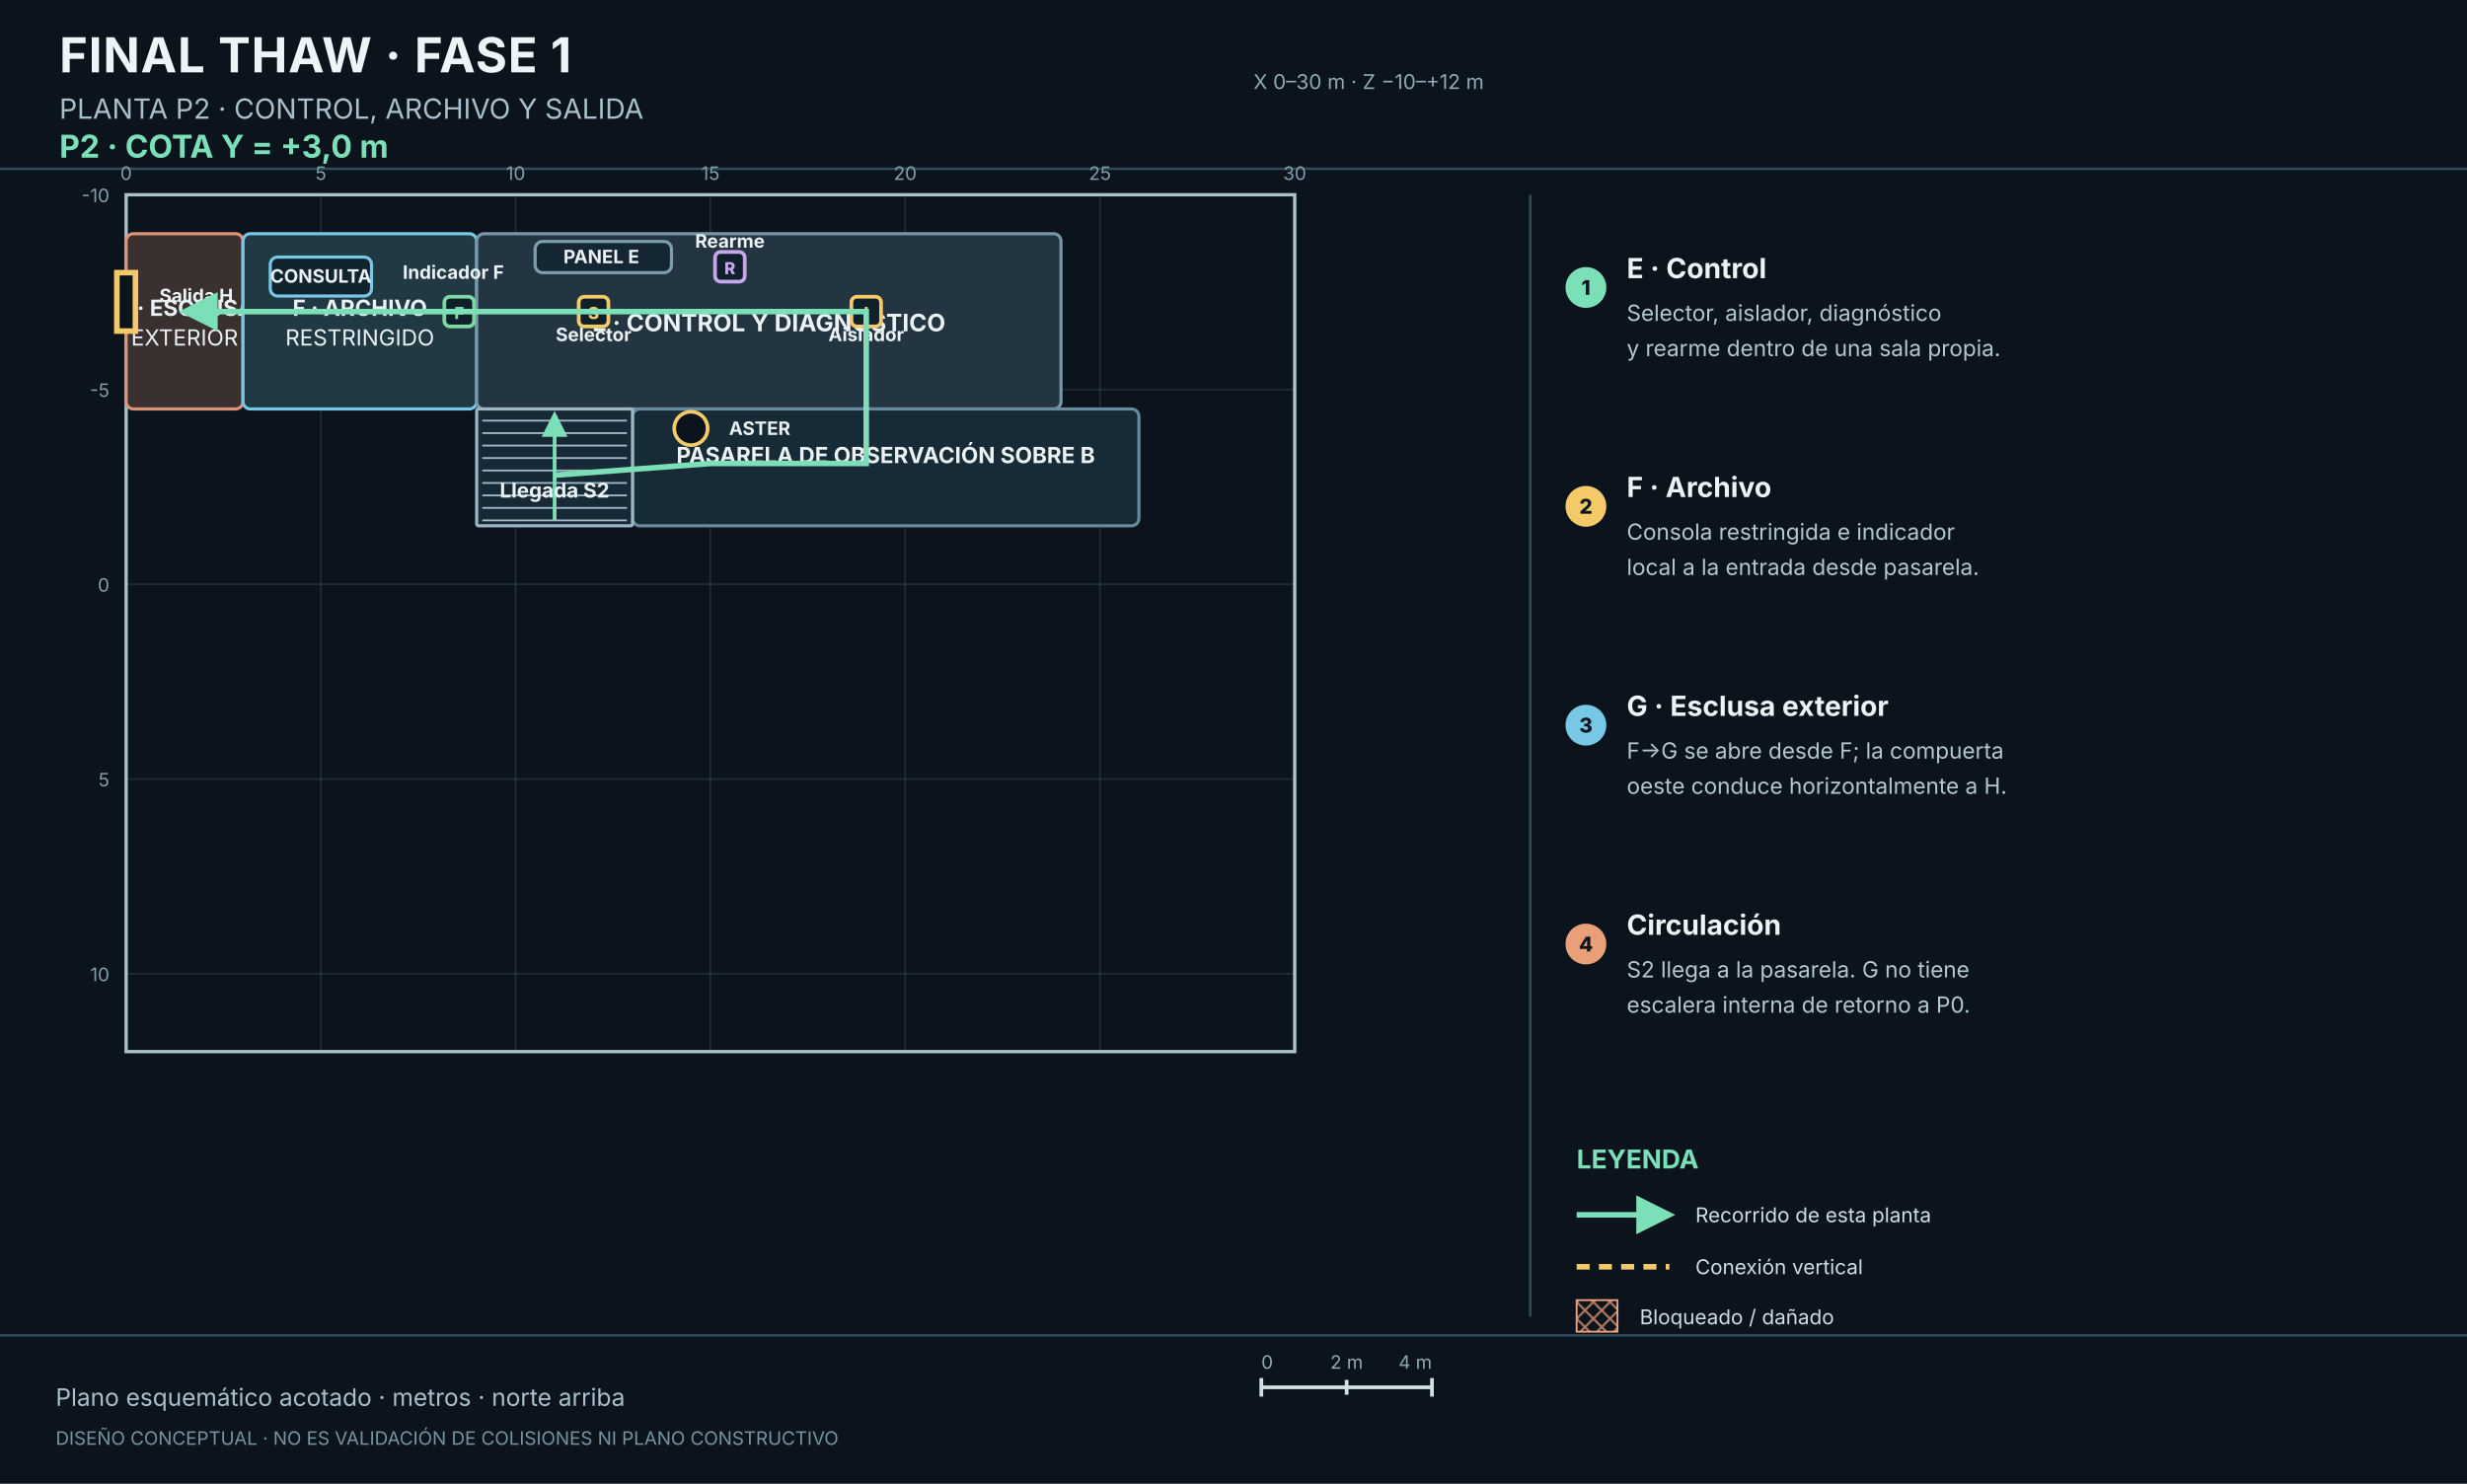
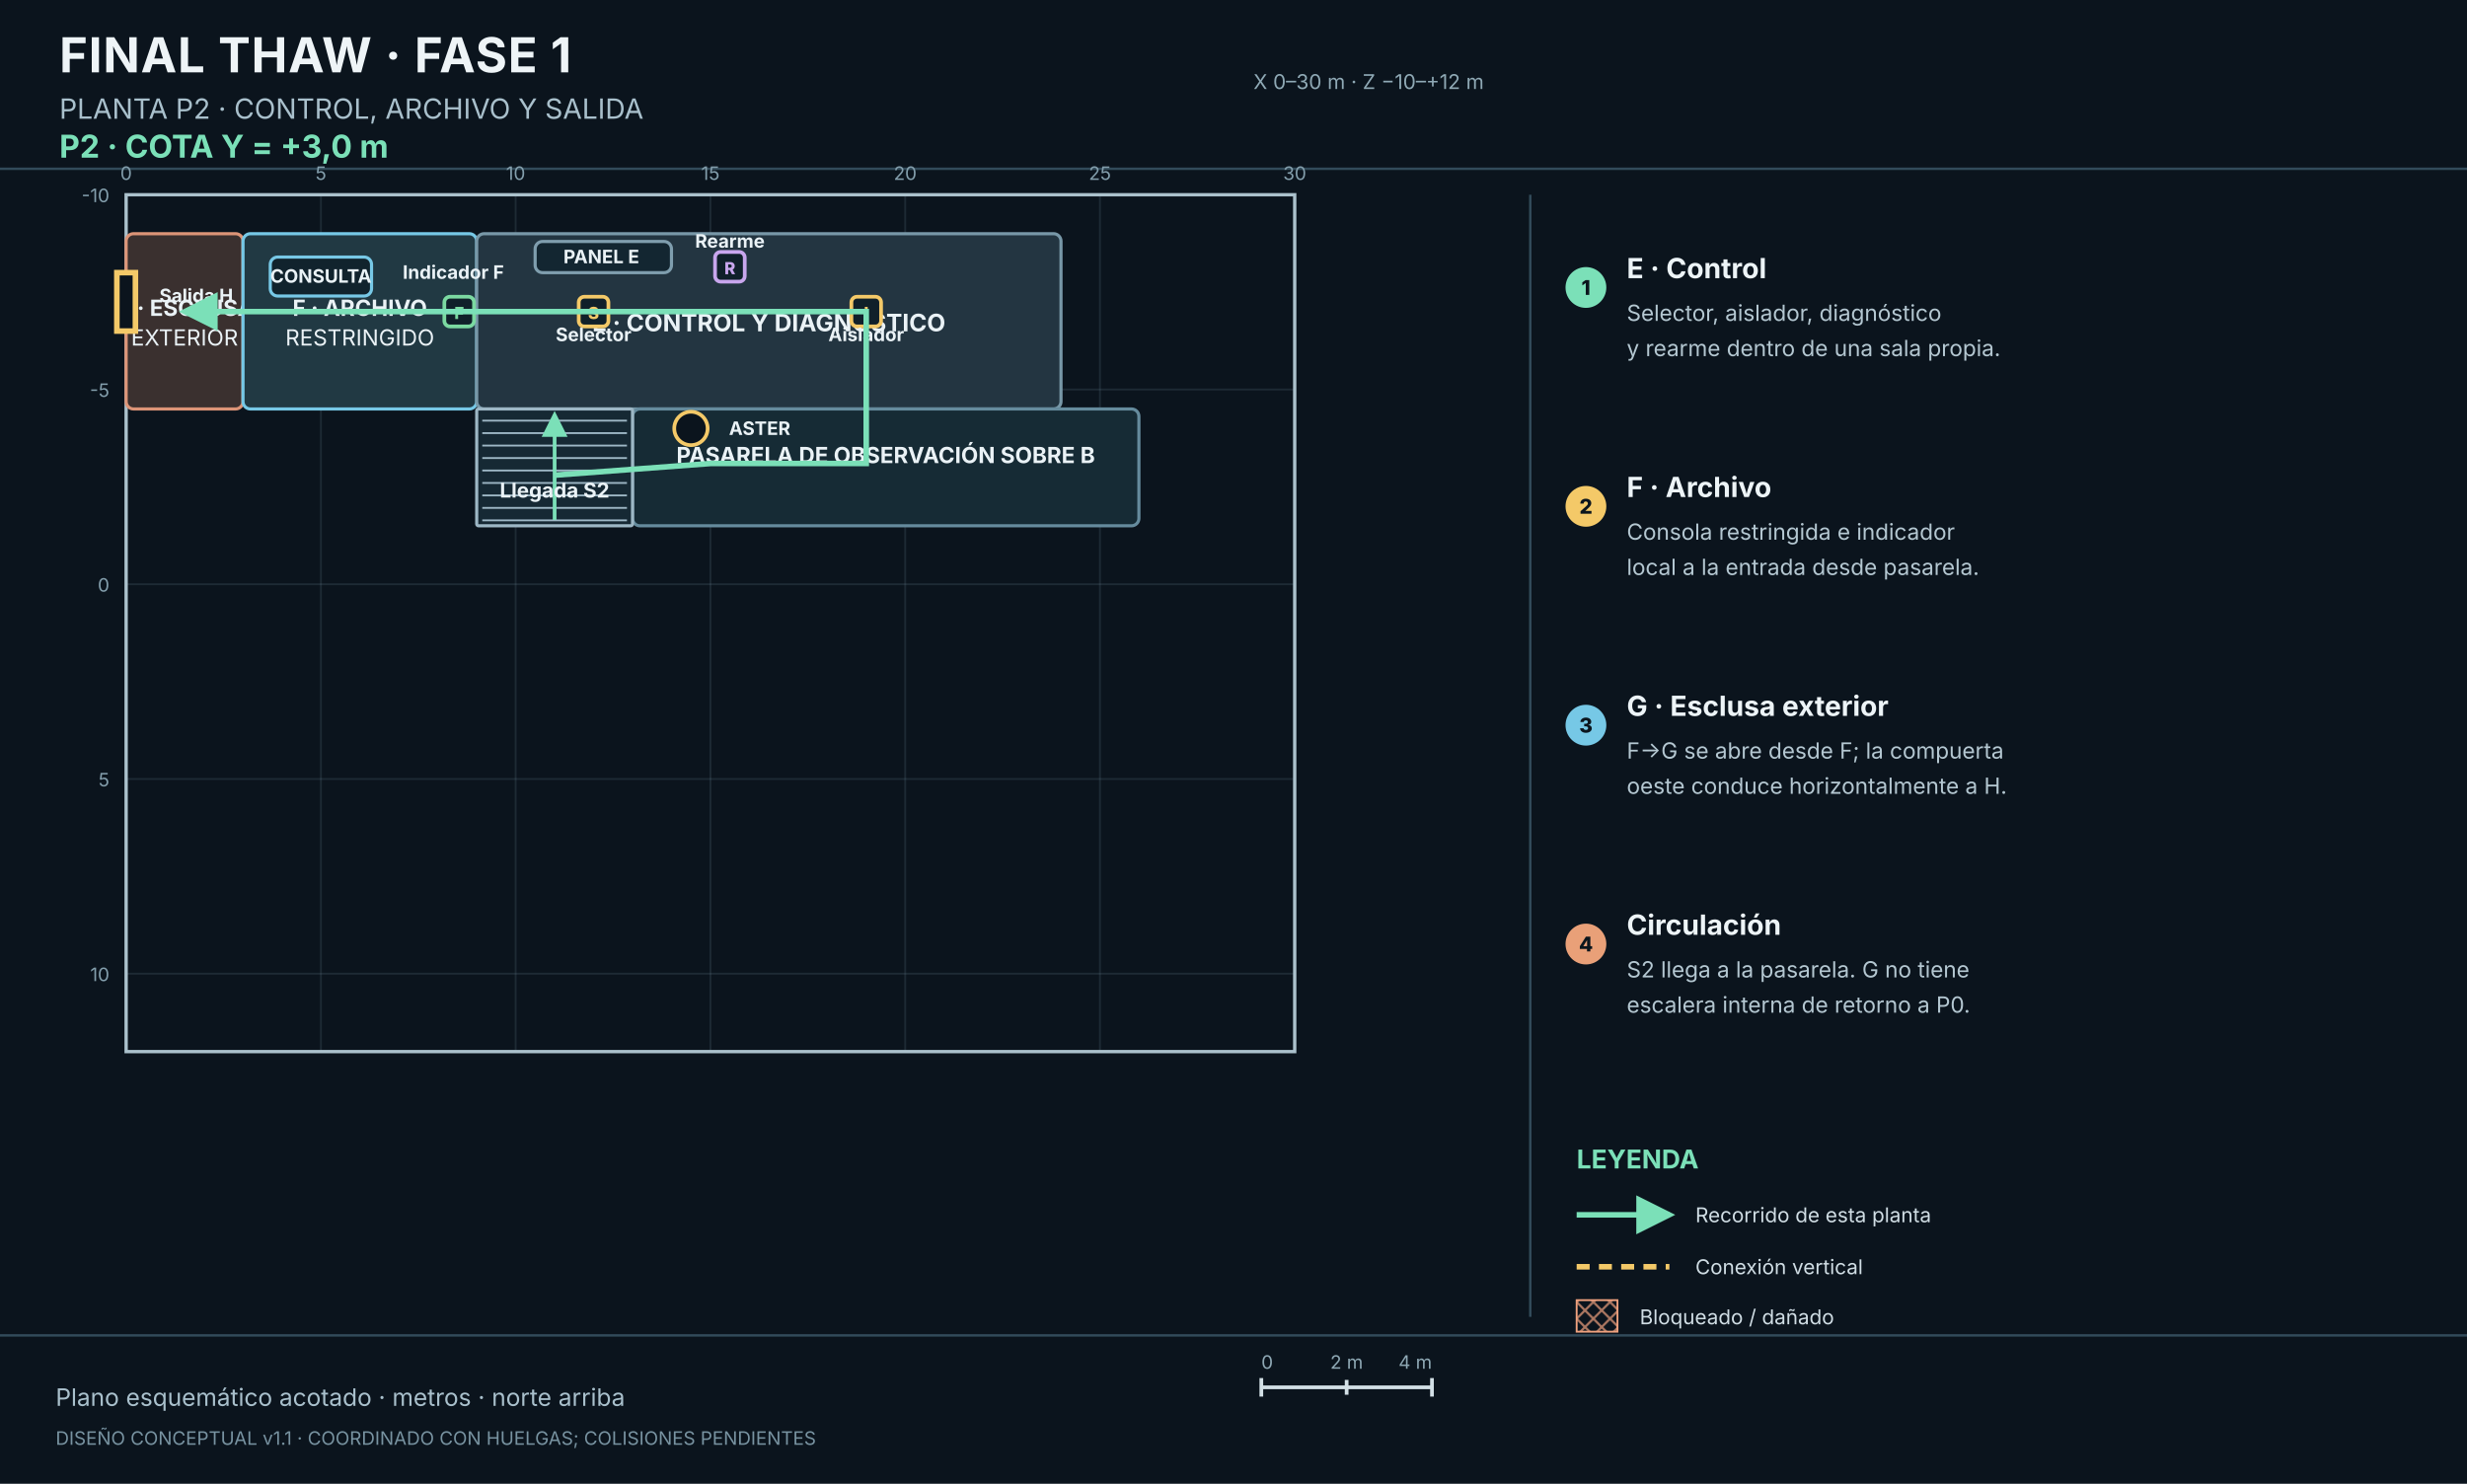
<svg xmlns="http://www.w3.org/2000/svg" viewBox="0 0 1330 800" role="img" aria-label="PLANTA P2 · CONTROL, ARCHIVO Y SALIDA">
  <defs>
    <marker id="arrow" viewBox="0 0 10 10" refX="8.5" refY="5" markerWidth="7" markerHeight="7" orient="auto">
      <path d="M0,0 L10,5 L0,10 z" fill="#7be0b8" />
    </marker>
    <marker id="vertical" viewBox="0 0 10 10" refX="8.5" refY="5" markerWidth="7" markerHeight="7" orient="auto">
      <path d="M0,0 L10,5 L0,10 z" fill="#f4c968" />
    </marker>
    <pattern id="blocked" width="9" height="9" patternUnits="userSpaceOnUse">
      <path d="M0,0L9,9M9,0L0,9" stroke="#efa17e" stroke-width="1.2" opacity=".7" />
    </pattern>
    <pattern id="void" width="12" height="12" patternUnits="userSpaceOnUse">
      <path d="M0,0L12,12M12,0L0,12" stroke="#64808e" stroke-width="1" opacity=".45" />
    </pattern>
  </defs>
  <style>text{font-family:Inter,Arial,sans-serif}.title{font-size:26px;font-weight:750;fill:#eef4f7;letter-spacing:.5px}.sub{font-size:15px;fill:#a9c0cc}.level{font-size:17px;font-weight:750;fill:#7be0b8}.room{font-size:13px;fill:#eaf2f6}.small{font-size:11px;fill:#d0dde4}.muted{font-size:11px;fill:#8fa9b5}</style>
  <rect width="1330" height="800" fill="#0b141d" />
  <path d="M0 91H1330M825 105V710M0 720H1330" stroke="#324b5a" stroke-width="1.3" />
  <text x="32" y="39" class="title">FINAL THAW · FASE 1</text>
  <text x="32" y="64" class="sub">PLANTA P2 · CONTROL, ARCHIVO Y SALIDA</text>
  <text x="32" y="85" class="level">P2 · COTA Y = +3,0 m</text>
  <text x="800" y="48" text-anchor="end" class="muted">X 0–30 m · Z −10–+12 m</text>
  <line x1="68" y1="105" x2="68" y2="567" stroke="#7895a6" opacity=".17" />
  <text x="68" y="97" font-size="10" text-anchor="middle" fill="#839eac">0</text>
  <line x1="173" y1="105" x2="173" y2="567" stroke="#7895a6" opacity=".17" />
  <text x="173" y="97" font-size="10" text-anchor="middle" fill="#839eac">5</text>
  <line x1="278" y1="105" x2="278" y2="567" stroke="#7895a6" opacity=".17" />
  <text x="278" y="97" font-size="10" text-anchor="middle" fill="#839eac">10</text>
  <line x1="383" y1="105" x2="383" y2="567" stroke="#7895a6" opacity=".17" />
  <text x="383" y="97" font-size="10" text-anchor="middle" fill="#839eac">15</text>
  <line x1="488" y1="105" x2="488" y2="567" stroke="#7895a6" opacity=".17" />
  <text x="488" y="97" font-size="10" text-anchor="middle" fill="#839eac">20</text>
  <line x1="593" y1="105" x2="593" y2="567" stroke="#7895a6" opacity=".17" />
  <text x="593" y="97" font-size="10" text-anchor="middle" fill="#839eac">25</text>
  <line x1="698" y1="105" x2="698" y2="567" stroke="#7895a6" opacity=".17" />
  <text x="698" y="97" font-size="10" text-anchor="middle" fill="#839eac">30</text>
  <line x1="68" y1="105" x2="698" y2="105" stroke="#7895a6" opacity=".17" />
  <text x="59" y="109" font-size="10" text-anchor="end" fill="#839eac">-10</text>
  <line x1="68" y1="210" x2="698" y2="210" stroke="#7895a6" opacity=".17" />
  <text x="59" y="214" font-size="10" text-anchor="end" fill="#839eac">-5</text>
  <line x1="68" y1="315" x2="698" y2="315" stroke="#7895a6" opacity=".17" />
  <text x="59" y="319" font-size="10" text-anchor="end" fill="#839eac">0</text>
  <line x1="68" y1="420" x2="698" y2="420" stroke="#7895a6" opacity=".17" />
  <text x="59" y="424" font-size="10" text-anchor="end" fill="#839eac">5</text>
  <line x1="68" y1="525" x2="698" y2="525" stroke="#7895a6" opacity=".17" />
  <text x="59" y="529" font-size="10" text-anchor="end" fill="#839eac">10</text>
  <rect x="68" y="105" width="630" height="462" fill="none" stroke="#abc1cc" stroke-width="1.8" />
  <rect x="68" y="126" width="63" height="94.5" rx="4" fill="#3a302f" stroke="#dc9477" stroke-width="1.7" />
  <text x="99.5" y="170.3" text-anchor="middle" font-size="12" font-family="Inter,Arial,sans-serif" font-weight="700" fill="#eaf2f6">G · ESCLUSA</text>
  <text x="99.5" y="186.3" text-anchor="middle" font-size="12" font-family="Inter,Arial,sans-serif" font-weight="400" fill="#eaf2f6">EXTERIOR</text>
  <rect x="131" y="126" width="126" height="94.5" rx="4" fill="#213943" stroke="#76c8e6" stroke-width="1.7" />
  <text x="194" y="170.3" text-anchor="middle" font-size="12" font-family="Inter,Arial,sans-serif" font-weight="700" fill="#eaf2f6">F · ARCHIVO</text>
  <text x="194" y="186.3" text-anchor="middle" font-size="12" font-family="Inter,Arial,sans-serif" font-weight="400" fill="#eaf2f6">RESTRINGIDO</text>
  <rect x="257" y="126" width="315" height="94.5" rx="4" fill="#233541" stroke="#7898a8" stroke-width="1.7" />
  <text x="414.5" y="178.633" text-anchor="middle" font-size="13" font-family="Inter,Arial,sans-serif" font-weight="700" fill="#eaf2f6">E · CONTROL Y DIAGNÓSTICO</text>
  <rect x="341" y="220.5" width="273" height="63" rx="4" fill="#162b35" stroke="#658b9d" stroke-width="1.7" />
  <text x="477.5" y="249.7" text-anchor="middle" font-size="12" font-family="Inter,Arial,sans-serif" font-weight="700" fill="#eaf2f6">PASARELA DE OBSERVACIÓN SOBRE B</text>
  <rect x="145.7" y="138.6" width="54.6" height="21" rx="4" fill="#11232d" stroke="#77c8e6" stroke-width="1.7" />
  <text x="173" y="152.433" text-anchor="middle" font-size="10" font-family="Inter,Arial,sans-serif" font-weight="700" fill="#eaf2f6">CONSULTA</text>
  <rect x="239.55" y="160" width="16" height="16" rx="3" fill="#10202a" stroke="#7bd9a1" stroke-width="2" />
  <text x="247.55" y="172" text-anchor="middle" font-size="9" font-family="Inter,Arial,sans-serif" font-weight="800" fill="#7bd9a1">F</text>
  <text x="244.4" y="150.333" text-anchor="middle" font-size="10" font-family="Inter,Arial,sans-serif" font-weight="700" fill="#eaf2f6">Indicador F</text>
  <rect x="288.5" y="130.2" width="73.5" height="16.8" rx="4" fill="#132631" stroke="#7f9eae" stroke-width="1.7" />
  <text x="324.2" y="141.933" text-anchor="middle" font-size="10" font-family="Inter,Arial,sans-serif" font-weight="700" fill="#eaf2f6">PANEL E</text>
  <rect x="312" y="160" width="16" height="16" rx="3" fill="#10202a" stroke="#f4c968" stroke-width="2" />
  <text x="320" y="172" text-anchor="middle" font-size="9" font-family="Inter,Arial,sans-serif" font-weight="800" fill="#f4c968">S</text>
  <rect x="459" y="160" width="16" height="16" rx="3" fill="#10202a" stroke="#f4c968" stroke-width="2" />
  <text x="467" y="172" text-anchor="middle" font-size="9" font-family="Inter,Arial,sans-serif" font-weight="800" fill="#f4c968">I</text>
  <rect x="385.5" y="135.85" width="16" height="16" rx="3" fill="#10202a" stroke="#c8a6ed" stroke-width="2" />
  <text x="393.5" y="147.85" text-anchor="middle" font-size="9" font-family="Inter,Arial,sans-serif" font-weight="800" fill="#c8a6ed">R</text>
  <text x="320" y="183.933" text-anchor="middle" font-size="10" font-family="Inter,Arial,sans-serif" font-weight="700" fill="#eaf2f6">Selector</text>
  <text x="467" y="183.933" text-anchor="middle" font-size="10" font-family="Inter,Arial,sans-serif" font-weight="700" fill="#eaf2f6">Aislador</text>
  <text x="393.5" y="133.533" text-anchor="middle" font-size="10" font-family="Inter,Arial,sans-serif" font-weight="700" fill="#eaf2f6">Rearme</text>
  <rect x="63" y="147" width="10" height="31.5" fill="#0b141d" stroke="#f4c968" stroke-width="3" />
  <text x="105.8" y="162.933" text-anchor="middle" font-size="10" font-family="Inter,Arial,sans-serif" font-weight="700" fill="#eaf2f6">Salida H</text>
  <rect x="257" y="220.5" width="84" height="63" rx="1" fill="#162934" stroke="#9db7c5" stroke-width="1.7" />
  <line x1="260" y1="226.8" x2="338" y2="226.8" stroke="#9db7c5" stroke-width="1" />
  <line x1="260" y1="233.52" x2="338" y2="233.52" stroke="#9db7c5" stroke-width="1" />
  <line x1="260" y1="240.24" x2="338" y2="240.24" stroke="#9db7c5" stroke-width="1" />
  <line x1="260" y1="246.96" x2="338" y2="246.96" stroke="#9db7c5" stroke-width="1" />
  <line x1="260" y1="253.68" x2="338" y2="253.68" stroke="#9db7c5" stroke-width="1" />
  <line x1="260" y1="260.4" x2="338" y2="260.4" stroke="#9db7c5" stroke-width="1" />
  <line x1="260" y1="267.12" x2="338" y2="267.12" stroke="#9db7c5" stroke-width="1" />
  <line x1="260" y1="273.84" x2="338" y2="273.84" stroke="#9db7c5" stroke-width="1" />
  <line x1="260" y1="280.56" x2="338" y2="280.56" stroke="#9db7c5" stroke-width="1" />
  <polyline points="299,280.35 299,223.65" fill="none" stroke="#7be0b8" stroke-width="2" marker-end="url(#arrow)" />
  <text x="299" y="268.267" text-anchor="middle" font-size="11" font-family="Inter,Arial,sans-serif" font-weight="700" fill="#eaf2f6">Llegada S2</text>
  <polyline points="299,256.2 383,249.9 467,249.9 467,199.5 467,168 320,168 252.8,168 173,168 99.5,168" fill="none" stroke="#7be0b8" stroke-width="3" marker-end="url(#arrow)" />
  <circle cx="372.5" cy="231" r="9" fill="#0b141d" stroke="#f4c968" stroke-width="2" />
  <text x="393" y="234.5" font-size="10" font-family="Inter,Arial,sans-serif" font-weight="700" fill="#eaf2f6">ASTER</text>
  <circle cx="855" cy="155" r="11" fill="#7be0b8" />
  <text x="855" y="159" font-size="11" text-anchor="middle" font-weight="800" fill="#0b151d">1</text>
  <text x="877" y="150" font-size="15" font-weight="700" fill="#edf4f7">E · Control</text>
  <text x="877" y="173" font-size="12" fill="#b4c7d1">Selector, aislador, diagnóstico</text>
  <text x="877" y="192" font-size="12" fill="#b4c7d1">y rearme dentro de una sala propia.</text>
  <circle cx="855" cy="273" r="11" fill="#f4c968" />
  <text x="855" y="277" font-size="11" text-anchor="middle" font-weight="800" fill="#0b151d">2</text>
  <text x="877" y="268" font-size="15" font-weight="700" fill="#edf4f7">F · Archivo</text>
  <text x="877" y="291" font-size="12" fill="#b4c7d1">Consola restringida e indicador</text>
  <text x="877" y="310" font-size="12" fill="#b4c7d1">local a la entrada desde pasarela.</text>
  <circle cx="855" cy="391" r="11" fill="#76c8e6" />
  <text x="855" y="395" font-size="11" text-anchor="middle" font-weight="800" fill="#0b151d">3</text>
  <text x="877" y="386" font-size="15" font-weight="700" fill="#edf4f7">G · Esclusa exterior</text>
  <text x="877" y="409" font-size="12" fill="#b4c7d1">F→G se abre desde F; la compuerta</text>
  <text x="877" y="428" font-size="12" fill="#b4c7d1">oeste conduce horizontalmente a H.</text>
  <circle cx="855" cy="509" r="11" fill="#e9a078" />
  <text x="855" y="513" font-size="11" text-anchor="middle" font-weight="800" fill="#0b151d">4</text>
  <text x="877" y="504" font-size="15" font-weight="700" fill="#edf4f7">Circulación</text>
  <text x="877" y="527" font-size="12" fill="#b4c7d1">S2 llega a la pasarela. G no tiene</text>
  <text x="877" y="546" font-size="12" fill="#b4c7d1">escalera interna de retorno a P0.</text>
  <g transform="translate(850 630)">
    <text x="0" y="0" font-size="14" font-weight="750" fill="#7be0b8">LEYENDA</text>
    <line x1="0" y1="25" x2="50" y2="25" stroke="#7be0b8" stroke-width="3" marker-end="url(#arrow)" />
    <text x="64" y="29" class="small">Recorrido de esta planta</text>
    <line x1="0" y1="53" x2="50" y2="53" stroke="#f4c968" stroke-width="3" stroke-dasharray="7 5" />
    <text x="64" y="57" class="small">Conexión vertical</text>
    <rect x="0" y="71" width="22" height="17" fill="url(#blocked)" stroke="#efa17e" />
    <text x="34" y="84" class="small">Bloqueado / dañado</text>
  </g>
  <text x="30" y="758" font-size="13" fill="#a9c0cc">Plano esquemático acotado · metros · norte arriba</text>
-   <text x="30" y="779" font-size="10" fill="#7893a1">DISEÑO CONCEPTUAL · NO ES VALIDACIÓN DE COLISIONES NI PLANO CONSTRUCTIVO</text>
+   <text x="30" y="779" font-size="10" fill="#7893a1">DISEÑO CONCEPTUAL v1.1 · COORDINADO CON HUELGAS; COLISIONES PENDIENTES</text>
  <path d="M680 748H772M680 743V753M726 744V752M772 743V753" stroke="#d3e0e6" stroke-width="2" />
  <text x="680" y="738" font-size="10" fill="#8fa9b5">0</text>
  <text x="726" y="738" font-size="10" text-anchor="middle" fill="#8fa9b5">2 m</text>
  <text x="772" y="738" font-size="10" text-anchor="end" fill="#8fa9b5">4 m</text>
</svg>
